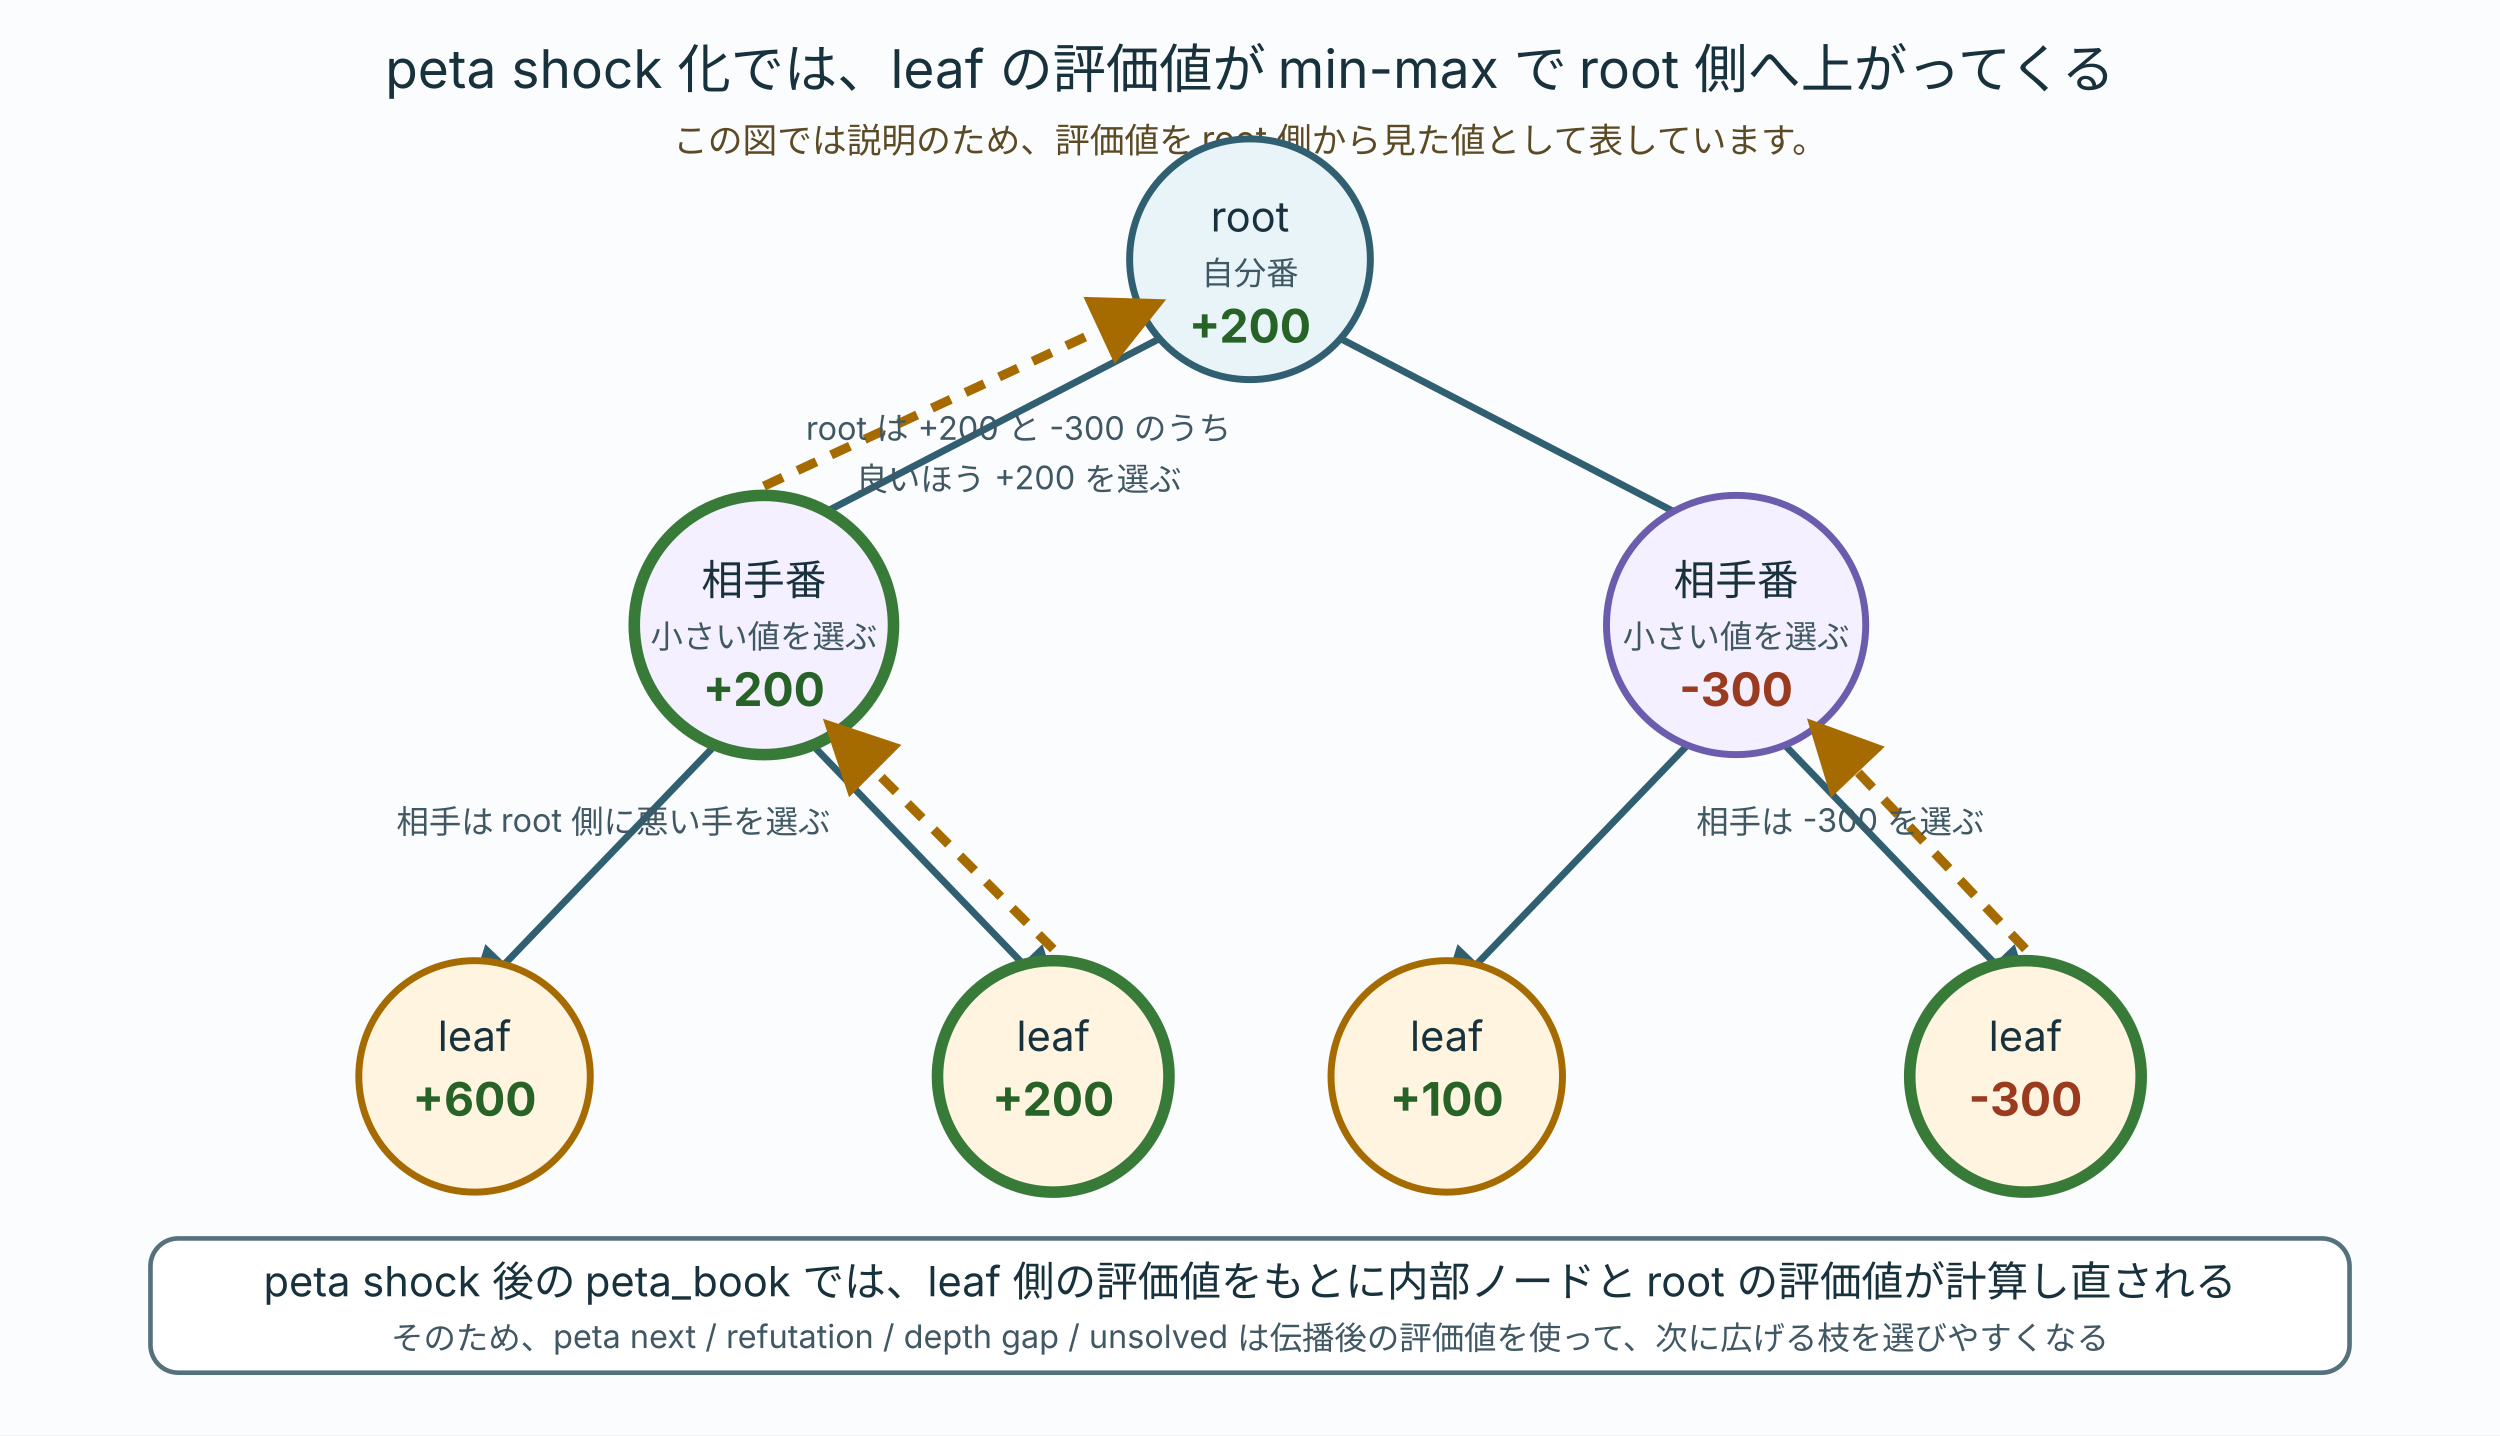
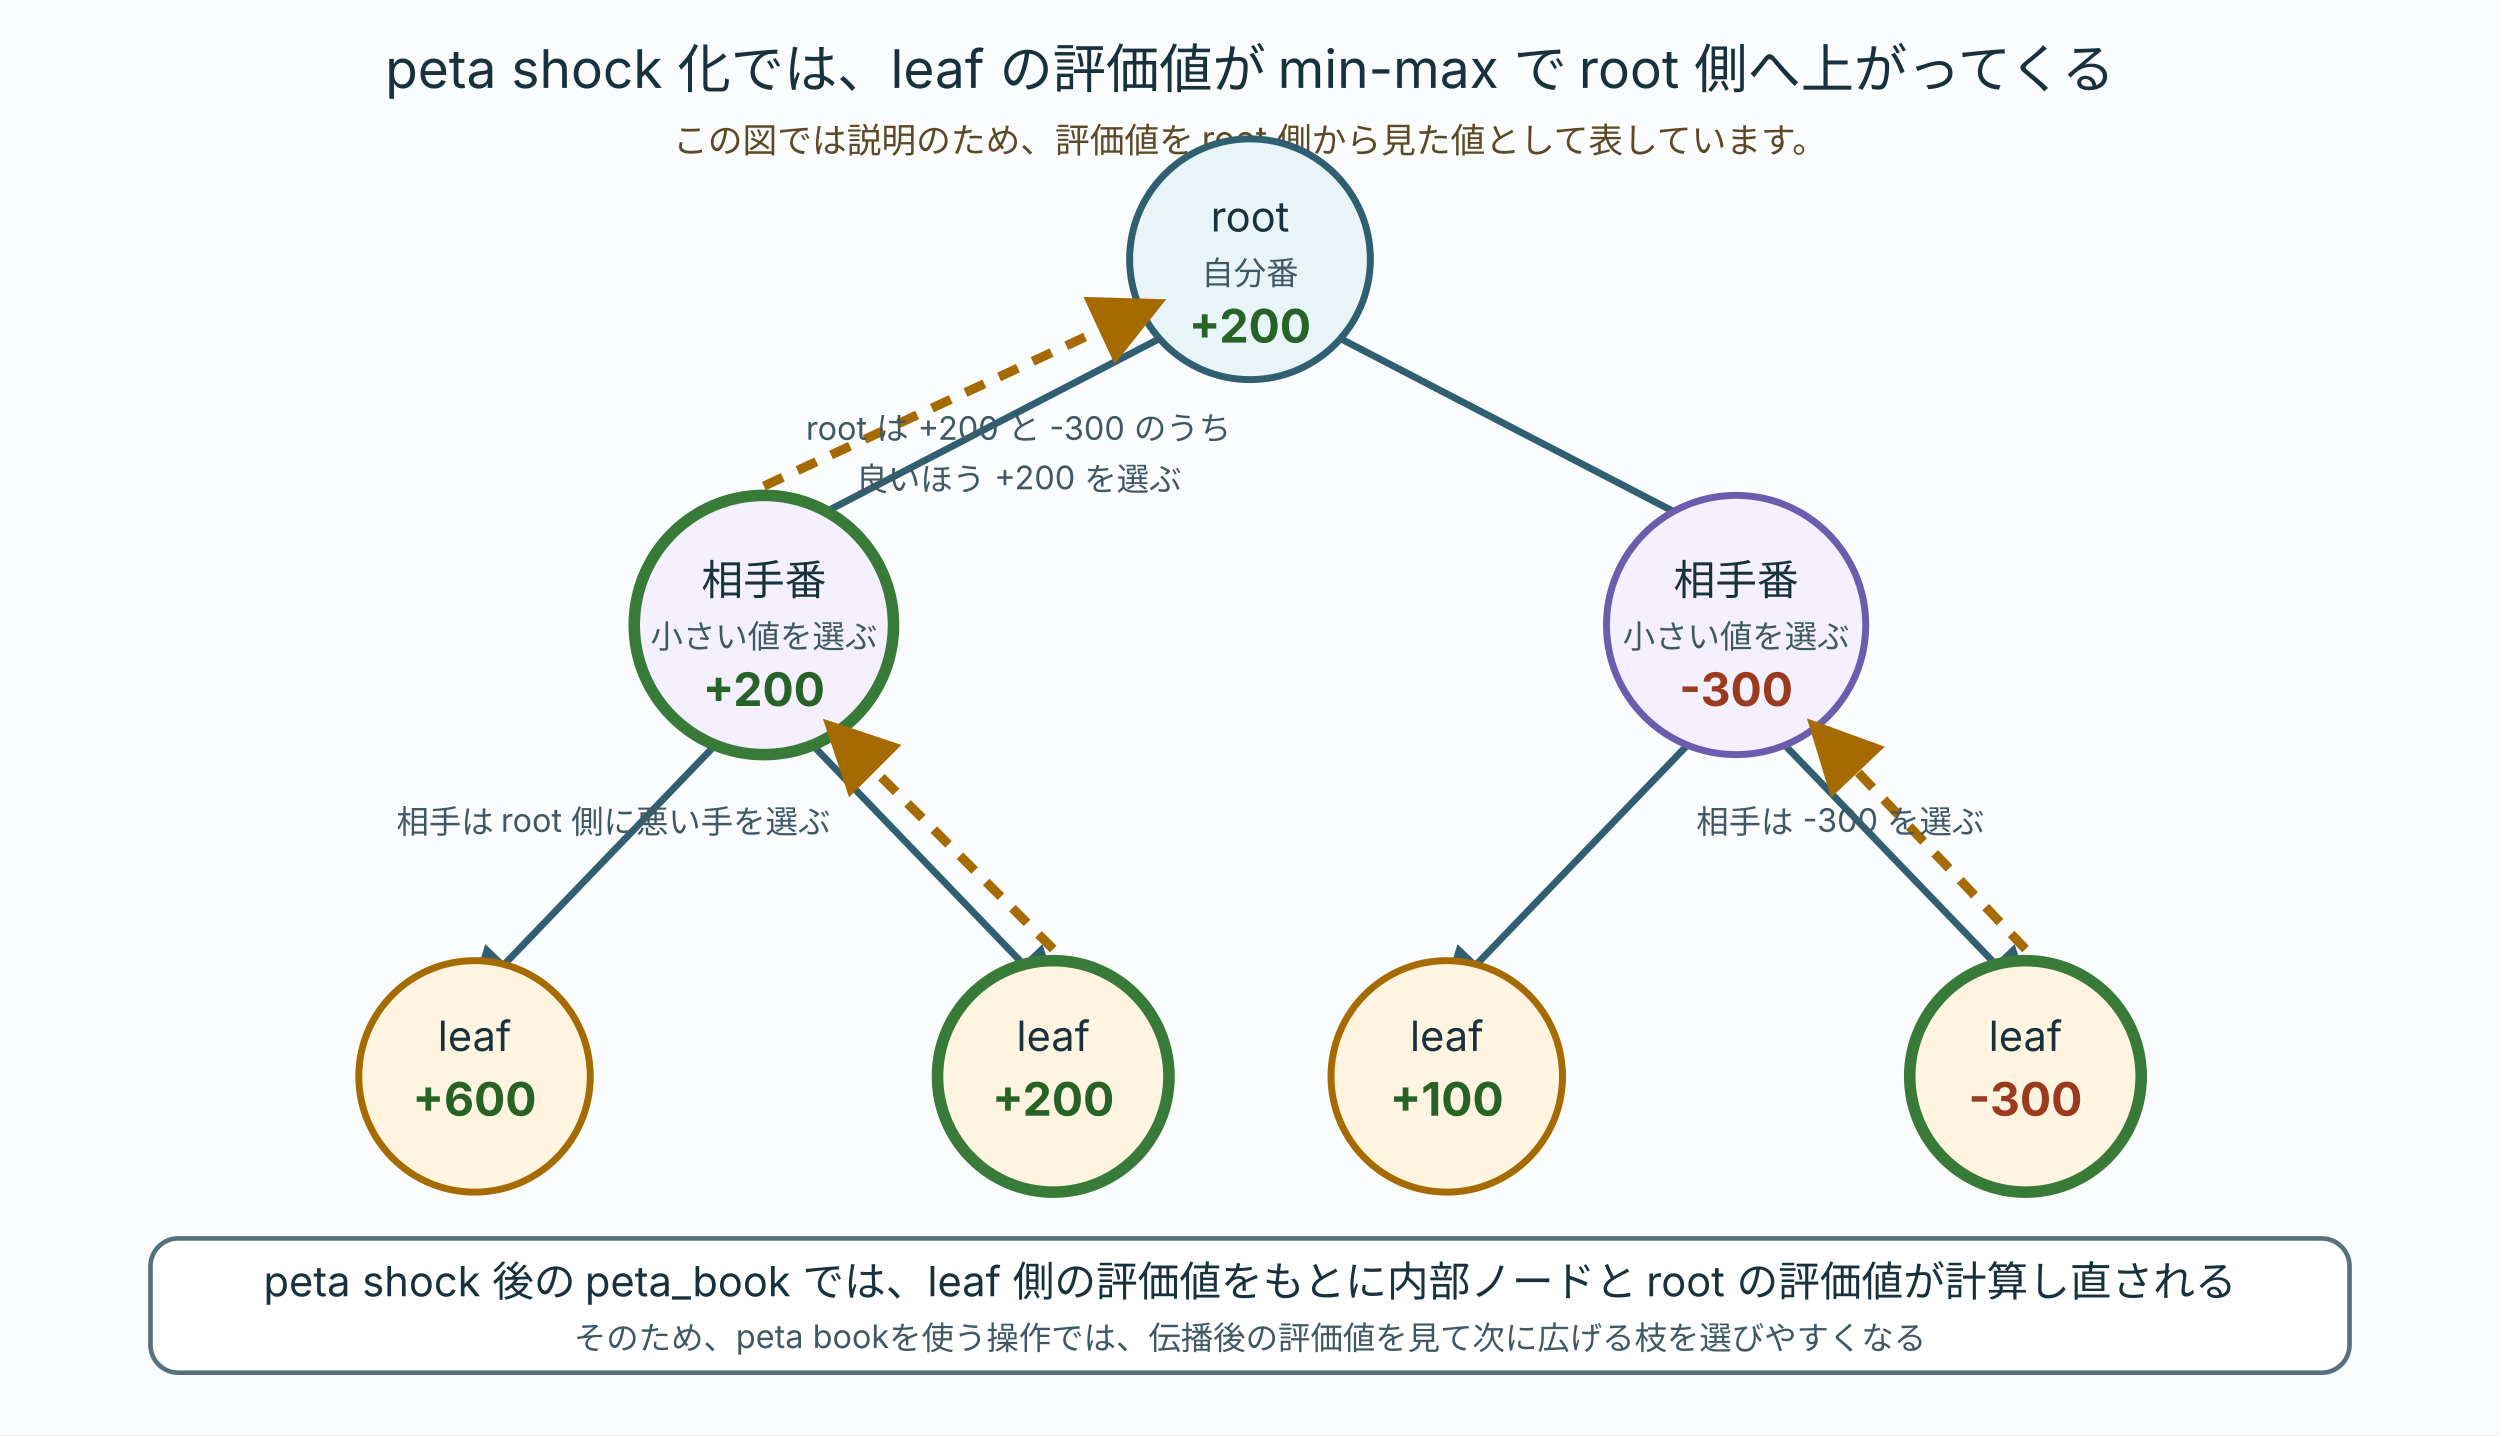
<svg xmlns="http://www.w3.org/2000/svg" width="1080" height="620" viewBox="0 0 1080 620" role="img" aria-labelledby="title desc">
  <defs>
    <marker id="arrowUp" viewBox="0 0 10 10" refX="8" refY="5" markerWidth="8" markerHeight="8" orient="auto-start-reverse">
      <path d="M 0 0 L 10 5 L 0 10 z" fill="#a66b00" />
    </marker>
    <marker id="arrowDown" viewBox="0 0 10 10" refX="8" refY="5" markerWidth="8" markerHeight="8" orient="auto-start-reverse">
      <path d="M 0 0 L 10 5 L 0 10 z" fill="#315f72" />
    </marker>
    <style>
      .bg { fill: #fbfcfd; }
      .edge { stroke: #315f72; stroke-width: 3; fill: none; marker-end: url(#arrowDown); }
      .prop { stroke: #a66b00; stroke-width: 4; fill: none; marker-end: url(#arrowUp); stroke-dasharray: 9 7; }
      .node { fill: #ffffff; stroke: #315f72; stroke-width: 2; }
      .root { fill: #e8f4f8; stroke: #315f72; stroke-width: 3; }
      .opponent { fill: #f4f0ff; stroke: #6b5cad; stroke-width: 3; }
      .leaf { fill: #fff4df; stroke: #a66b00; stroke-width: 3; }
      .chosen { stroke: #387a38; stroke-width: 5; }
      .box { fill: #ffffff; stroke: #56707d; stroke-width: 2; }
      .text { font-family: -apple-system, BlinkMacSystemFont, "Segoe UI", sans-serif; fill: #18323d; font-size: 18px; text-anchor: middle; }
      .small { font-size: 14px; fill: #405864; }
      .note { font-size: 15px; fill: #5b4a24; }
      .score { font-size: 20px; font-weight: 700; fill: #18323d; }
      .good { fill: #276227; }
      .bad { fill: #9a3b20; }
      .mono { font-family: ui-monospace, SFMono-Regular, Menlo, Consolas, monospace; font-size: 14px; fill: #405864; }
    </style>
  </defs>
  <rect class="bg" x="0" y="0" width="1080" height="620" />
  <text class="text" x="540" y="38" style="font-size:23px">peta shock 化では、leaf の評価値が min-max で root 側へ上がってくる</text>
  <text class="text note" x="540" y="66">この図では説明のため、評価値を root 側から見た値として表しています。</text>
  <path class="edge" d="M 540 126 L 330 235" />
  <path class="edge" d="M 540 126 L 750 235" />
  <path class="edge" d="M 330 300 L 205 430" />
  <path class="edge" d="M 330 300 L 455 430" />
  <path class="edge" d="M 750 300 L 625 430" />
  <path class="edge" d="M 750 300 L 875 430" />
  <circle class="node root" cx="540" cy="112" r="52" />
  <text class="text" x="540" y="100">root</text>
  <text class="text small" x="540" y="123">自分番</text>
  <text class="text score good" x="540" y="148">+200</text>
  <circle class="node opponent chosen" cx="330" cy="270" r="56" />
  <text class="text" x="330" y="257">相手番</text>
  <text class="text small" x="330" y="280">小さい値を選ぶ</text>
  <text class="text score good" x="330" y="305">+200</text>
  <circle class="node opponent" cx="750" cy="270" r="56" />
  <text class="text" x="750" y="257">相手番</text>
  <text class="text small" x="750" y="280">小さい値を選ぶ</text>
  <text class="text score bad" x="750" y="305">-300</text>
  <circle class="node leaf" cx="205" cy="465" r="50" />
  <text class="text" x="205" y="454">leaf</text>
  <text class="text score good" x="205" y="482">+600</text>
  <circle class="node leaf chosen" cx="455" cy="465" r="50" />
  <text class="text" x="455" y="454">leaf</text>
  <text class="text score good" x="455" y="482">+200</text>
  <circle class="node leaf" cx="625" cy="465" r="50" />
  <text class="text" x="625" y="454">leaf</text>
  <text class="text score good" x="625" y="482">+100</text>
  <circle class="node leaf chosen" cx="875" cy="465" r="50" />
  <text class="text" x="875" y="454">leaf</text>
  <text class="text score bad" x="875" y="482">-300</text>
  <path class="prop" d="M 455 410 L 360 315" />
  <path class="prop" d="M 875 410 L 785 315" />
  <path class="prop" d="M 330 210 L 498 132" />
  <text class="text small" x="265" y="360">相手は root 側に悪い手を選ぶ</text>
  <text class="text small" x="795" y="360">相手は -300 を選ぶ</text>
  <text class="text small" x="440" y="190">root は +200 と -300 のうち</text>
  <text class="text small" x="440" y="212">良いほう +200 を選ぶ</text>
  <rect class="box" x="65" y="535" width="950" height="58" rx="12" />
  <text class="text" x="540" y="560">peta shock 後の peta_book では、leaf 側の評価値をもとに内部ノードと root の評価値が計算し直される</text>
-   <text class="text small" x="540" y="583">そのため、peta next / refutation / depth gap / unsolved は伝播後の評価値を使って、次に広げる枝を選びやすくなる</text>
+   <text class="text small" x="540" y="583">そのため、peta bookを使う操作では、伝播後の評価値を見て次に広げる枝を選びやすくなる</text>
</svg>
